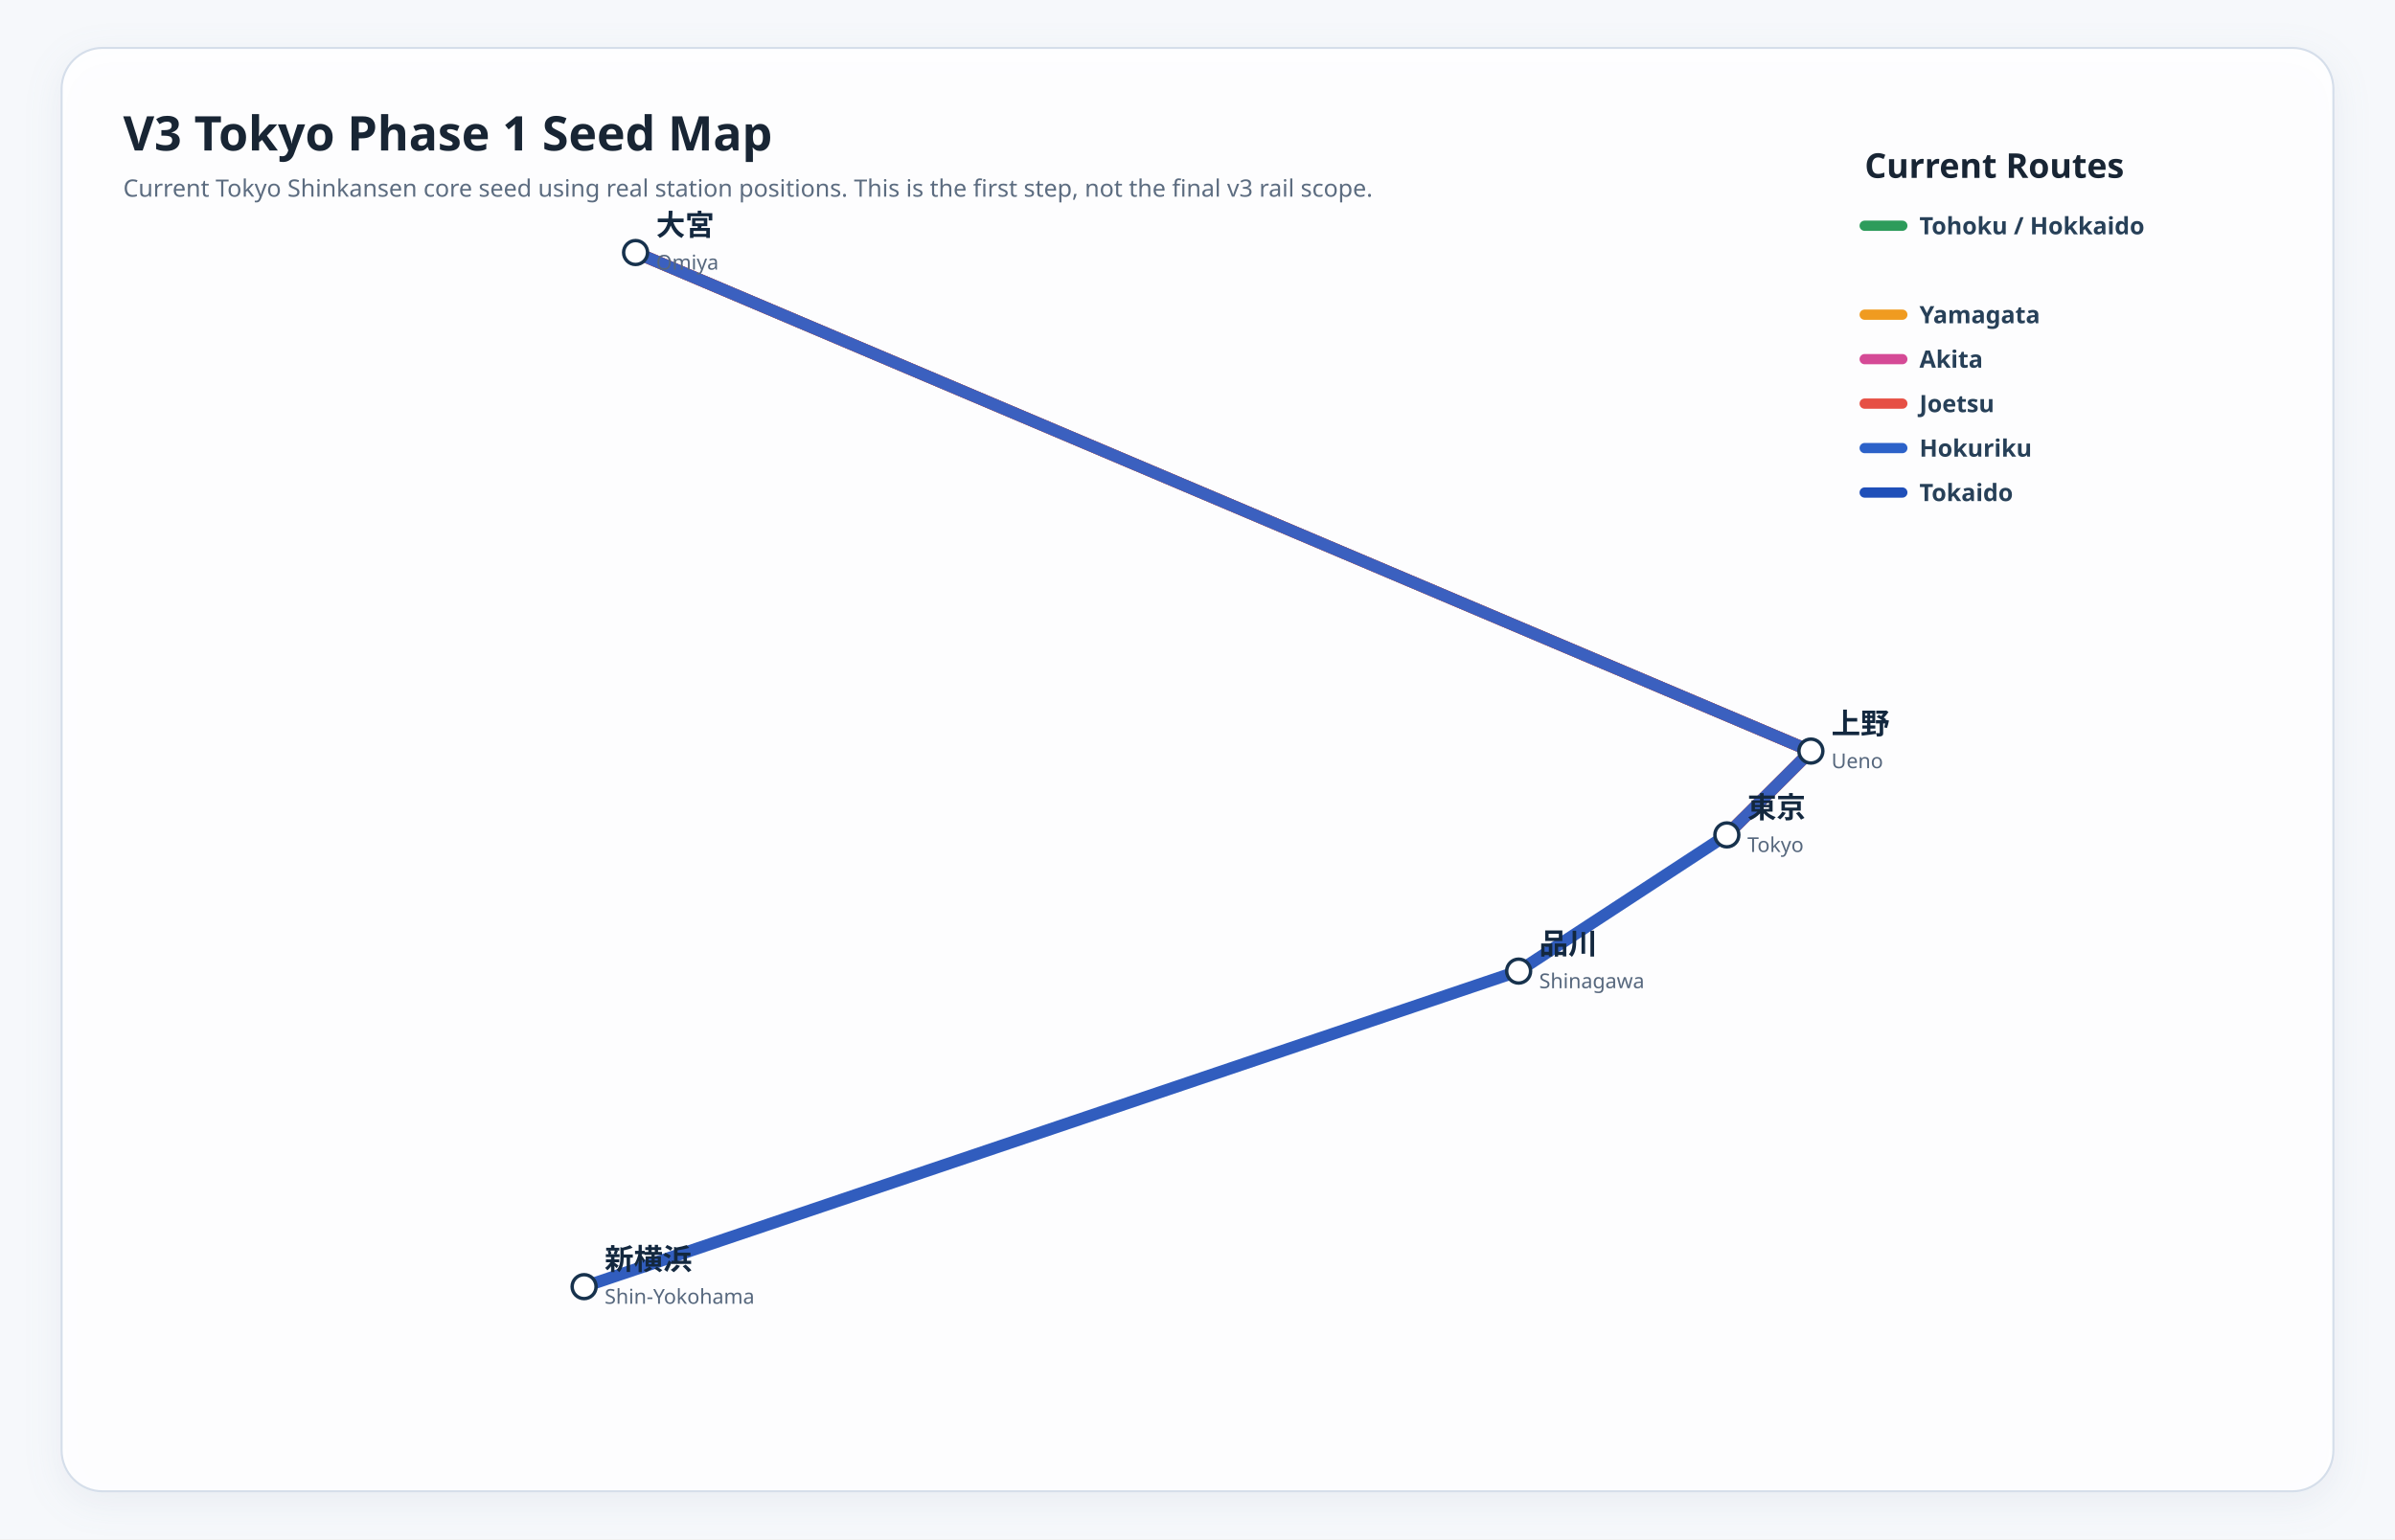
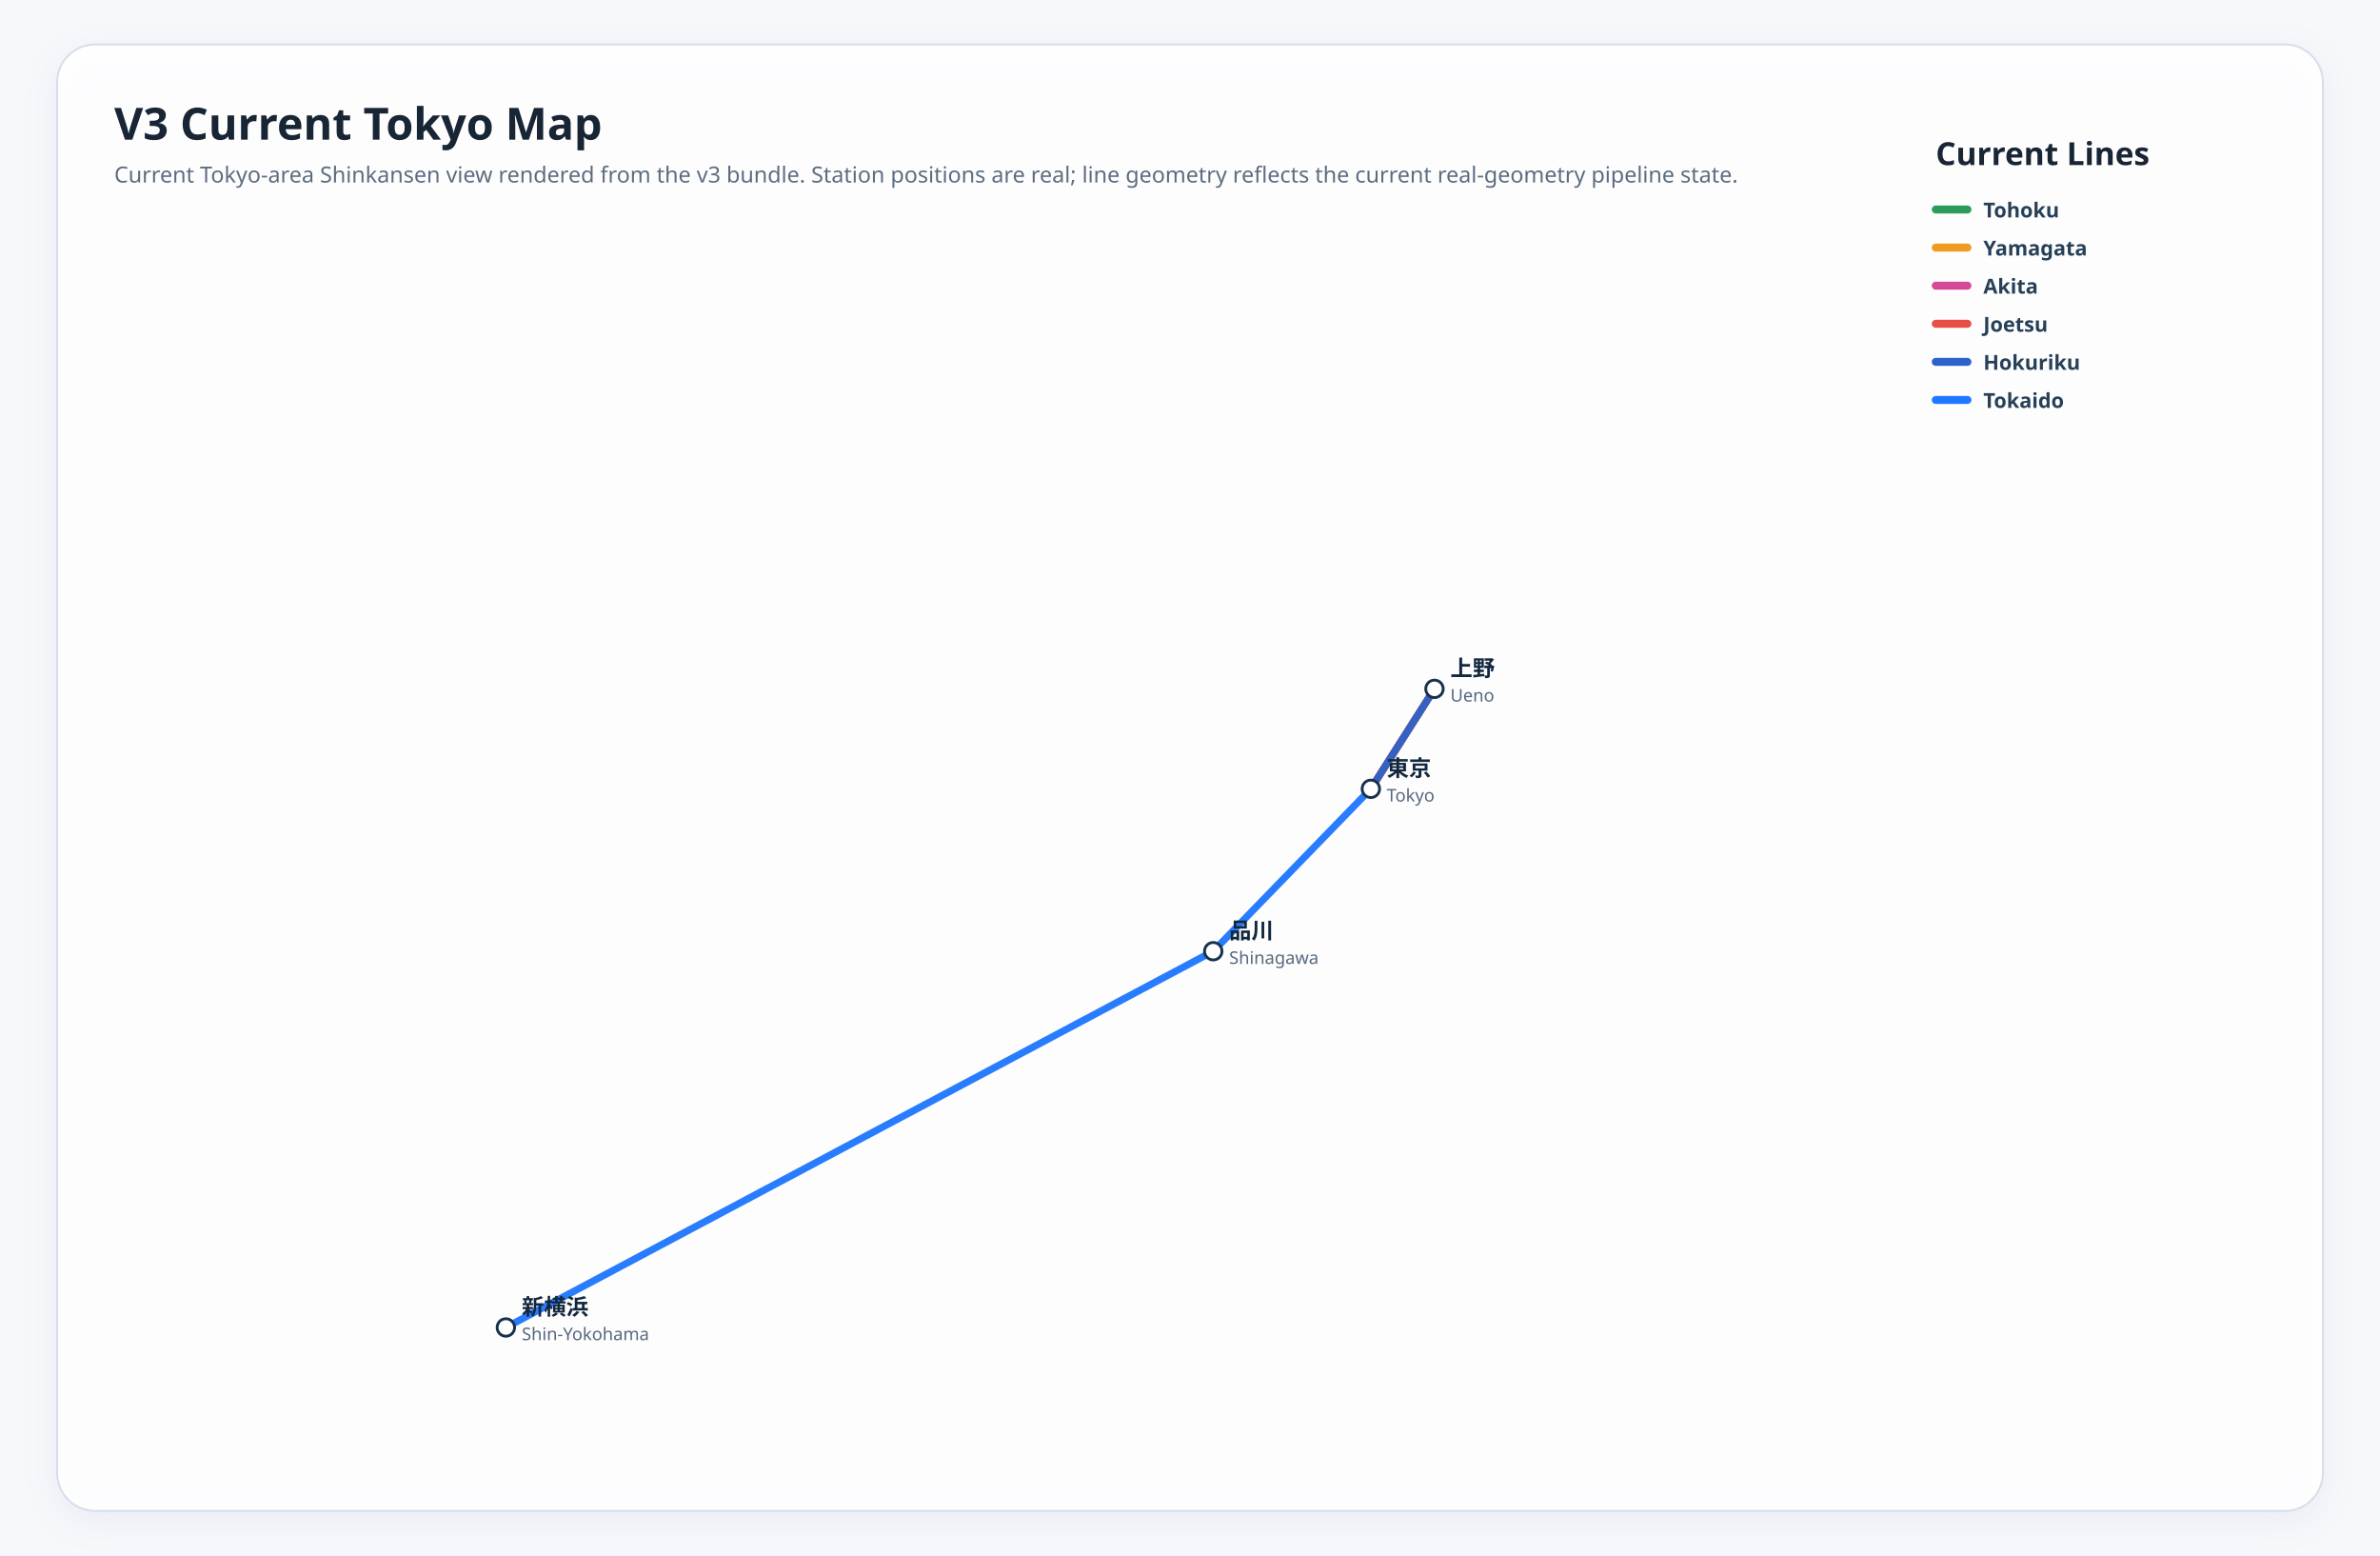
- <svg xmlns="http://www.w3.org/2000/svg" width="1400" height="900" viewBox="0 0 1400 900">
+ <svg xmlns="http://www.w3.org/2000/svg" width="1500" height="980" viewBox="0 0 1500 980">
  <defs>
    <filter id="shadow" x="-20%" y="-20%" width="140%" height="140%">
      <feDropShadow dx="0" dy="6" stdDeviation="10" flood-color="#93a4bf" flood-opacity="0.16" />
    </filter>
  </defs>
  <style>
    .bg { fill: #f6f8fb; }
-     .panel { fill: rgba(255,255,255,0.88); stroke: #d5deea; stroke-width: 1.2; }
+     .panel { fill: rgba(255,255,255,0.90); stroke: #d5deea; stroke-width: 1.2; }
    .title { font: 700 28px 'Noto Sans', 'Segoe UI', sans-serif; fill: #182534; }
    .subtitle { font: 500 14px 'Noto Sans', 'Segoe UI', sans-serif; fill: #5c6c80; }
-     .station { fill: #ffffff; stroke: #17324d; stroke-width: 2; }
-     .station-ja { font: 700 17px 'Noto Sans JP', 'Segoe UI', sans-serif; fill: #13283f; }
-     .station-en { font: 500 12px 'Noto Sans', 'Segoe UI', sans-serif; fill: #56677d; }
-     .legend { font: 600 14px 'Noto Sans', 'Segoe UI', sans-serif; fill: #274058; }
+     .station { fill: #ffffff; stroke: #17324d; stroke-width: 1.8; }
+     .station-ja { font: 700 14px 'Noto Sans JP', 'Segoe UI', sans-serif; fill: #13283f; }
+     .station-en { font: 500 11px 'Noto Sans', 'Segoe UI', sans-serif; fill: #56677d; }
+     .legend { font: 600 13px 'Noto Sans', 'Segoe UI', sans-serif; fill: #274058; }
  </style>
-   <rect class="bg" x="0" y="0" width="1400" height="900" />
-   <rect class="panel" x="36" y="28" width="1328" height="844" rx="24" filter="url(#shadow)" />
-   <text x="72" y="88" class="title">V3 Tokyo Phase 1 Seed Map</text>
-   <text x="72" y="115" class="subtitle">Current Tokyo Shinkansen core seed using real station positions. This is the first step, not the final v3 rail scope.</text>
+   <rect class="bg" x="0" y="0" width="1500" height="980" />
+   <rect class="panel" x="36" y="28" width="1428" height="924" rx="24" filter="url(#shadow)" />
+   <text x="72" y="88" class="title">V3 Current Tokyo Map</text>
+   <text x="72" y="115" class="subtitle">Current Tokyo-area Shinkansen view rendered from the v3 bundle. Station positions are real; line geometry reflects the current real-geometry pipeline state.</text>
  <g>
-     <path d="M 1009.44,488.19 L 1058.56,439.17 L 371.53,147.66" fill="none" stroke="#2d9c5b" stroke-width="7" stroke-linecap="round" stroke-linejoin="round" opacity="0.92" />
-     <path d="M 1009.44,488.19 L 1058.56,439.17 L 371.53,147.66" fill="none" stroke="#f09b20" stroke-width="7" stroke-linecap="round" stroke-linejoin="round" opacity="0.92" />
-     <path d="M 1009.44,488.19 L 1058.56,439.17 L 371.53,147.66" fill="none" stroke="#d54a96" stroke-width="7" stroke-linecap="round" stroke-linejoin="round" opacity="0.92" />
-     <path d="M 1009.44,488.19 L 1058.56,439.17 L 371.53,147.66" fill="none" stroke="#e65045" stroke-width="7" stroke-linecap="round" stroke-linejoin="round" opacity="0.92" />
-     <path d="M 1009.44,488.19 L 1058.56,439.17 L 371.53,147.66" fill="none" stroke="#2c62c9" stroke-width="7" stroke-linecap="round" stroke-linejoin="round" opacity="0.92" />
-     <path d="M 1009.44,488.19 L 887.72,567.83 L 341.44,752.34" fill="none" stroke="#1f4fb9" stroke-width="7" stroke-linecap="round" stroke-linejoin="round" opacity="0.92" />
+     <path d="M 863.99,497.02 L 904.08,434.03" fill="none" stroke="#2d9c5b" stroke-width="4.5" stroke-linecap="round" stroke-linejoin="round" opacity="0.96" />
+     <path d="M 863.99,497.02 L 904.08,434.03" fill="none" stroke="#f09b20" stroke-width="4.5" stroke-linecap="round" stroke-linejoin="round" opacity="0.96" />
+     <path d="M 863.99,497.02 L 904.08,434.03" fill="none" stroke="#d54a96" stroke-width="4.5" stroke-linecap="round" stroke-linejoin="round" opacity="0.96" />
+     <path d="M 863.99,497.02 L 904.08,434.03" fill="none" stroke="#e65045" stroke-width="4.5" stroke-linecap="round" stroke-linejoin="round" opacity="0.96" />
+     <path d="M 863.99,497.02 L 904.08,434.03" fill="none" stroke="#2c62c9" stroke-width="4.5" stroke-linecap="round" stroke-linejoin="round" opacity="0.96" />
+     <path d="M 863.99,497.02 L 764.66,599.34 L 318.82,836.41" fill="none" stroke="#1f78ff" stroke-width="4.5" stroke-linecap="round" stroke-linejoin="round" opacity="0.96" />
  </g>
  <g>
    <g>
-       <circle cx="1009.44" cy="488.19" r="7" class="station" />
-       <text x="1021.44" y="478.19" class="station-ja">東京</text>
-       <text x="1021.44" y="498.19" class="station-en">Tokyo</text>
+       <circle cx="764.66" cy="599.34" r="5.5" class="station" />
+       <text x="774.66" y="591.34" class="station-ja">品川</text>
+       <text x="774.66" y="607.34" class="station-en">Shinagawa</text>
    </g>
    <g>
-       <circle cx="1058.56" cy="439.17" r="7" class="station" />
-       <text x="1070.56" y="429.17" class="station-ja">上野</text>
-       <text x="1070.56" y="449.17" class="station-en">Ueno</text>
+       <circle cx="318.82" cy="836.41" r="5.5" class="station" />
+       <text x="328.82" y="828.41" class="station-ja">新横浜</text>
+       <text x="328.82" y="844.41" class="station-en">Shin-Yokohama</text>
    </g>
    <g>
-       <circle cx="371.53" cy="147.66" r="7" class="station" />
-       <text x="383.53" y="137.66" class="station-ja">大宮</text>
-       <text x="383.53" y="157.66" class="station-en">Omiya</text>
+       <circle cx="863.99" cy="497.02" r="5.5" class="station" />
+       <text x="873.99" y="489.02" class="station-ja">東京</text>
+       <text x="873.99" y="505.02" class="station-en">Tokyo</text>
    </g>
    <g>
-       <circle cx="887.72" cy="567.83" r="7" class="station" />
-       <text x="899.72" y="557.83" class="station-ja">品川</text>
-       <text x="899.72" y="577.83" class="station-en">Shinagawa</text>
-     </g>
-     <g>
-       <circle cx="341.44" cy="752.34" r="7" class="station" />
-       <text x="353.44" y="742.34" class="station-ja">新横浜</text>
-       <text x="353.44" y="762.34" class="station-en">Shin-Yokohama</text>
+       <circle cx="904.08" cy="434.03" r="5.5" class="station" />
+       <text x="914.08" y="426.03" class="station-ja">上野</text>
+       <text x="914.08" y="442.03" class="station-en">Ueno</text>
    </g>
  </g>
-   <g transform="translate(1090, 104)">
-     <text x="0" y="0" class="title" style="font-size:20px;">Current Routes</text>
+   <g transform="translate(1220, 104)">
+     <text x="0" y="0" class="title" style="font-size:20px;">Current Lines</text>
    <g transform="translate(0,28)">
      <g transform="translate(0,0)">
-         <line x1="0" y1="0" x2="22" y2="0" stroke="#2d9c5b" stroke-width="6" stroke-linecap="round" />
-         <text x="32" y="5" class="legend">Tohoku / Hokkaido</text>
+         <line x1="0" y1="0" x2="20" y2="0" stroke="#2d9c5b" stroke-width="5" stroke-linecap="round" />
+         <text x="30" y="5" class="legend">Tohoku</text>
      </g>
-       <g transform="translate(0,52)">
-         <line x1="0" y1="0" x2="22" y2="0" stroke="#f09b20" stroke-width="6" stroke-linecap="round" />
-         <text x="32" y="5" class="legend">Yamagata</text>
+       <g transform="translate(0,24)">
+         <line x1="0" y1="0" x2="20" y2="0" stroke="#f09b20" stroke-width="5" stroke-linecap="round" />
+         <text x="30" y="5" class="legend">Yamagata</text>
      </g>
-       <g transform="translate(0,78)">
-         <line x1="0" y1="0" x2="22" y2="0" stroke="#d54a96" stroke-width="6" stroke-linecap="round" />
-         <text x="32" y="5" class="legend">Akita</text>
+       <g transform="translate(0,48)">
+         <line x1="0" y1="0" x2="20" y2="0" stroke="#d54a96" stroke-width="5" stroke-linecap="round" />
+         <text x="30" y="5" class="legend">Akita</text>
      </g>
-       <g transform="translate(0,104)">
-         <line x1="0" y1="0" x2="22" y2="0" stroke="#e65045" stroke-width="6" stroke-linecap="round" />
-         <text x="32" y="5" class="legend">Joetsu</text>
+       <g transform="translate(0,72)">
+         <line x1="0" y1="0" x2="20" y2="0" stroke="#e65045" stroke-width="5" stroke-linecap="round" />
+         <text x="30" y="5" class="legend">Joetsu</text>
      </g>
-       <g transform="translate(0,130)">
-         <line x1="0" y1="0" x2="22" y2="0" stroke="#2c62c9" stroke-width="6" stroke-linecap="round" />
-         <text x="32" y="5" class="legend">Hokuriku</text>
+       <g transform="translate(0,96)">
+         <line x1="0" y1="0" x2="20" y2="0" stroke="#2c62c9" stroke-width="5" stroke-linecap="round" />
+         <text x="30" y="5" class="legend">Hokuriku</text>
      </g>
-       <g transform="translate(0,156)">
-         <line x1="0" y1="0" x2="22" y2="0" stroke="#1f4fb9" stroke-width="6" stroke-linecap="round" />
-         <text x="32" y="5" class="legend">Tokaido</text>
+       <g transform="translate(0,120)">
+         <line x1="0" y1="0" x2="20" y2="0" stroke="#1f78ff" stroke-width="5" stroke-linecap="round" />
+         <text x="30" y="5" class="legend">Tokaido</text>
      </g>
    </g>
  </g>
</svg>
